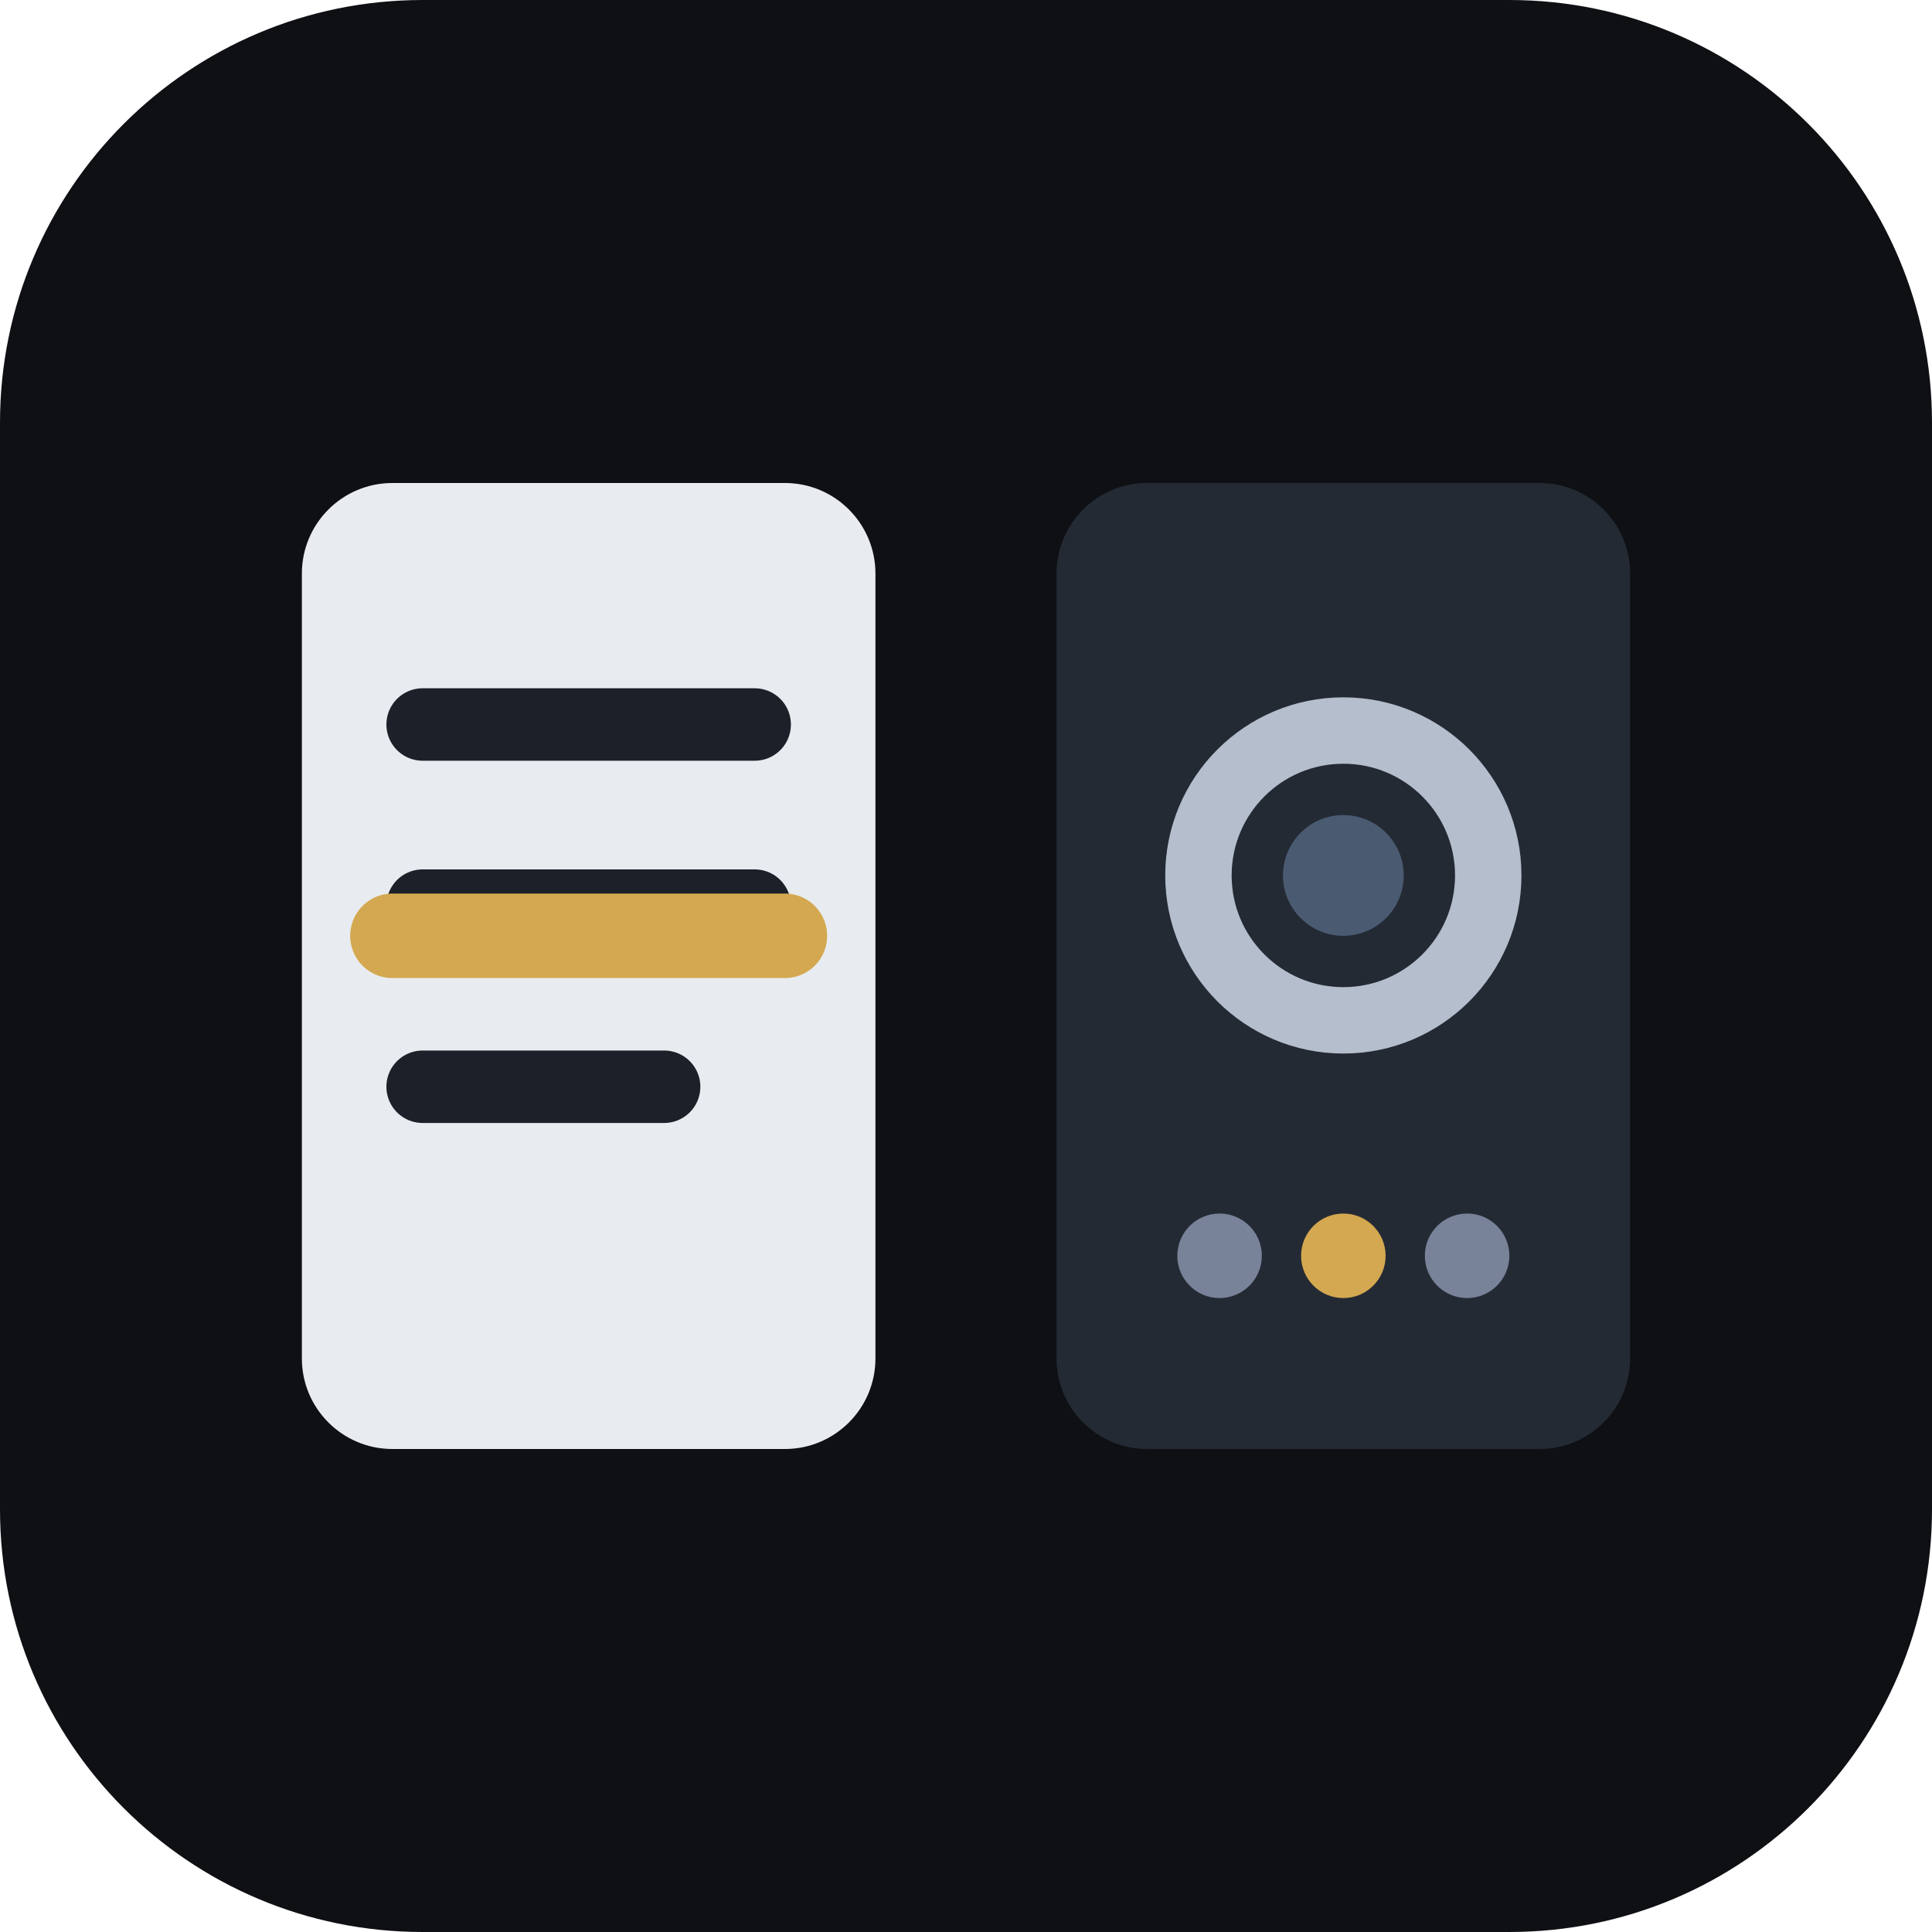
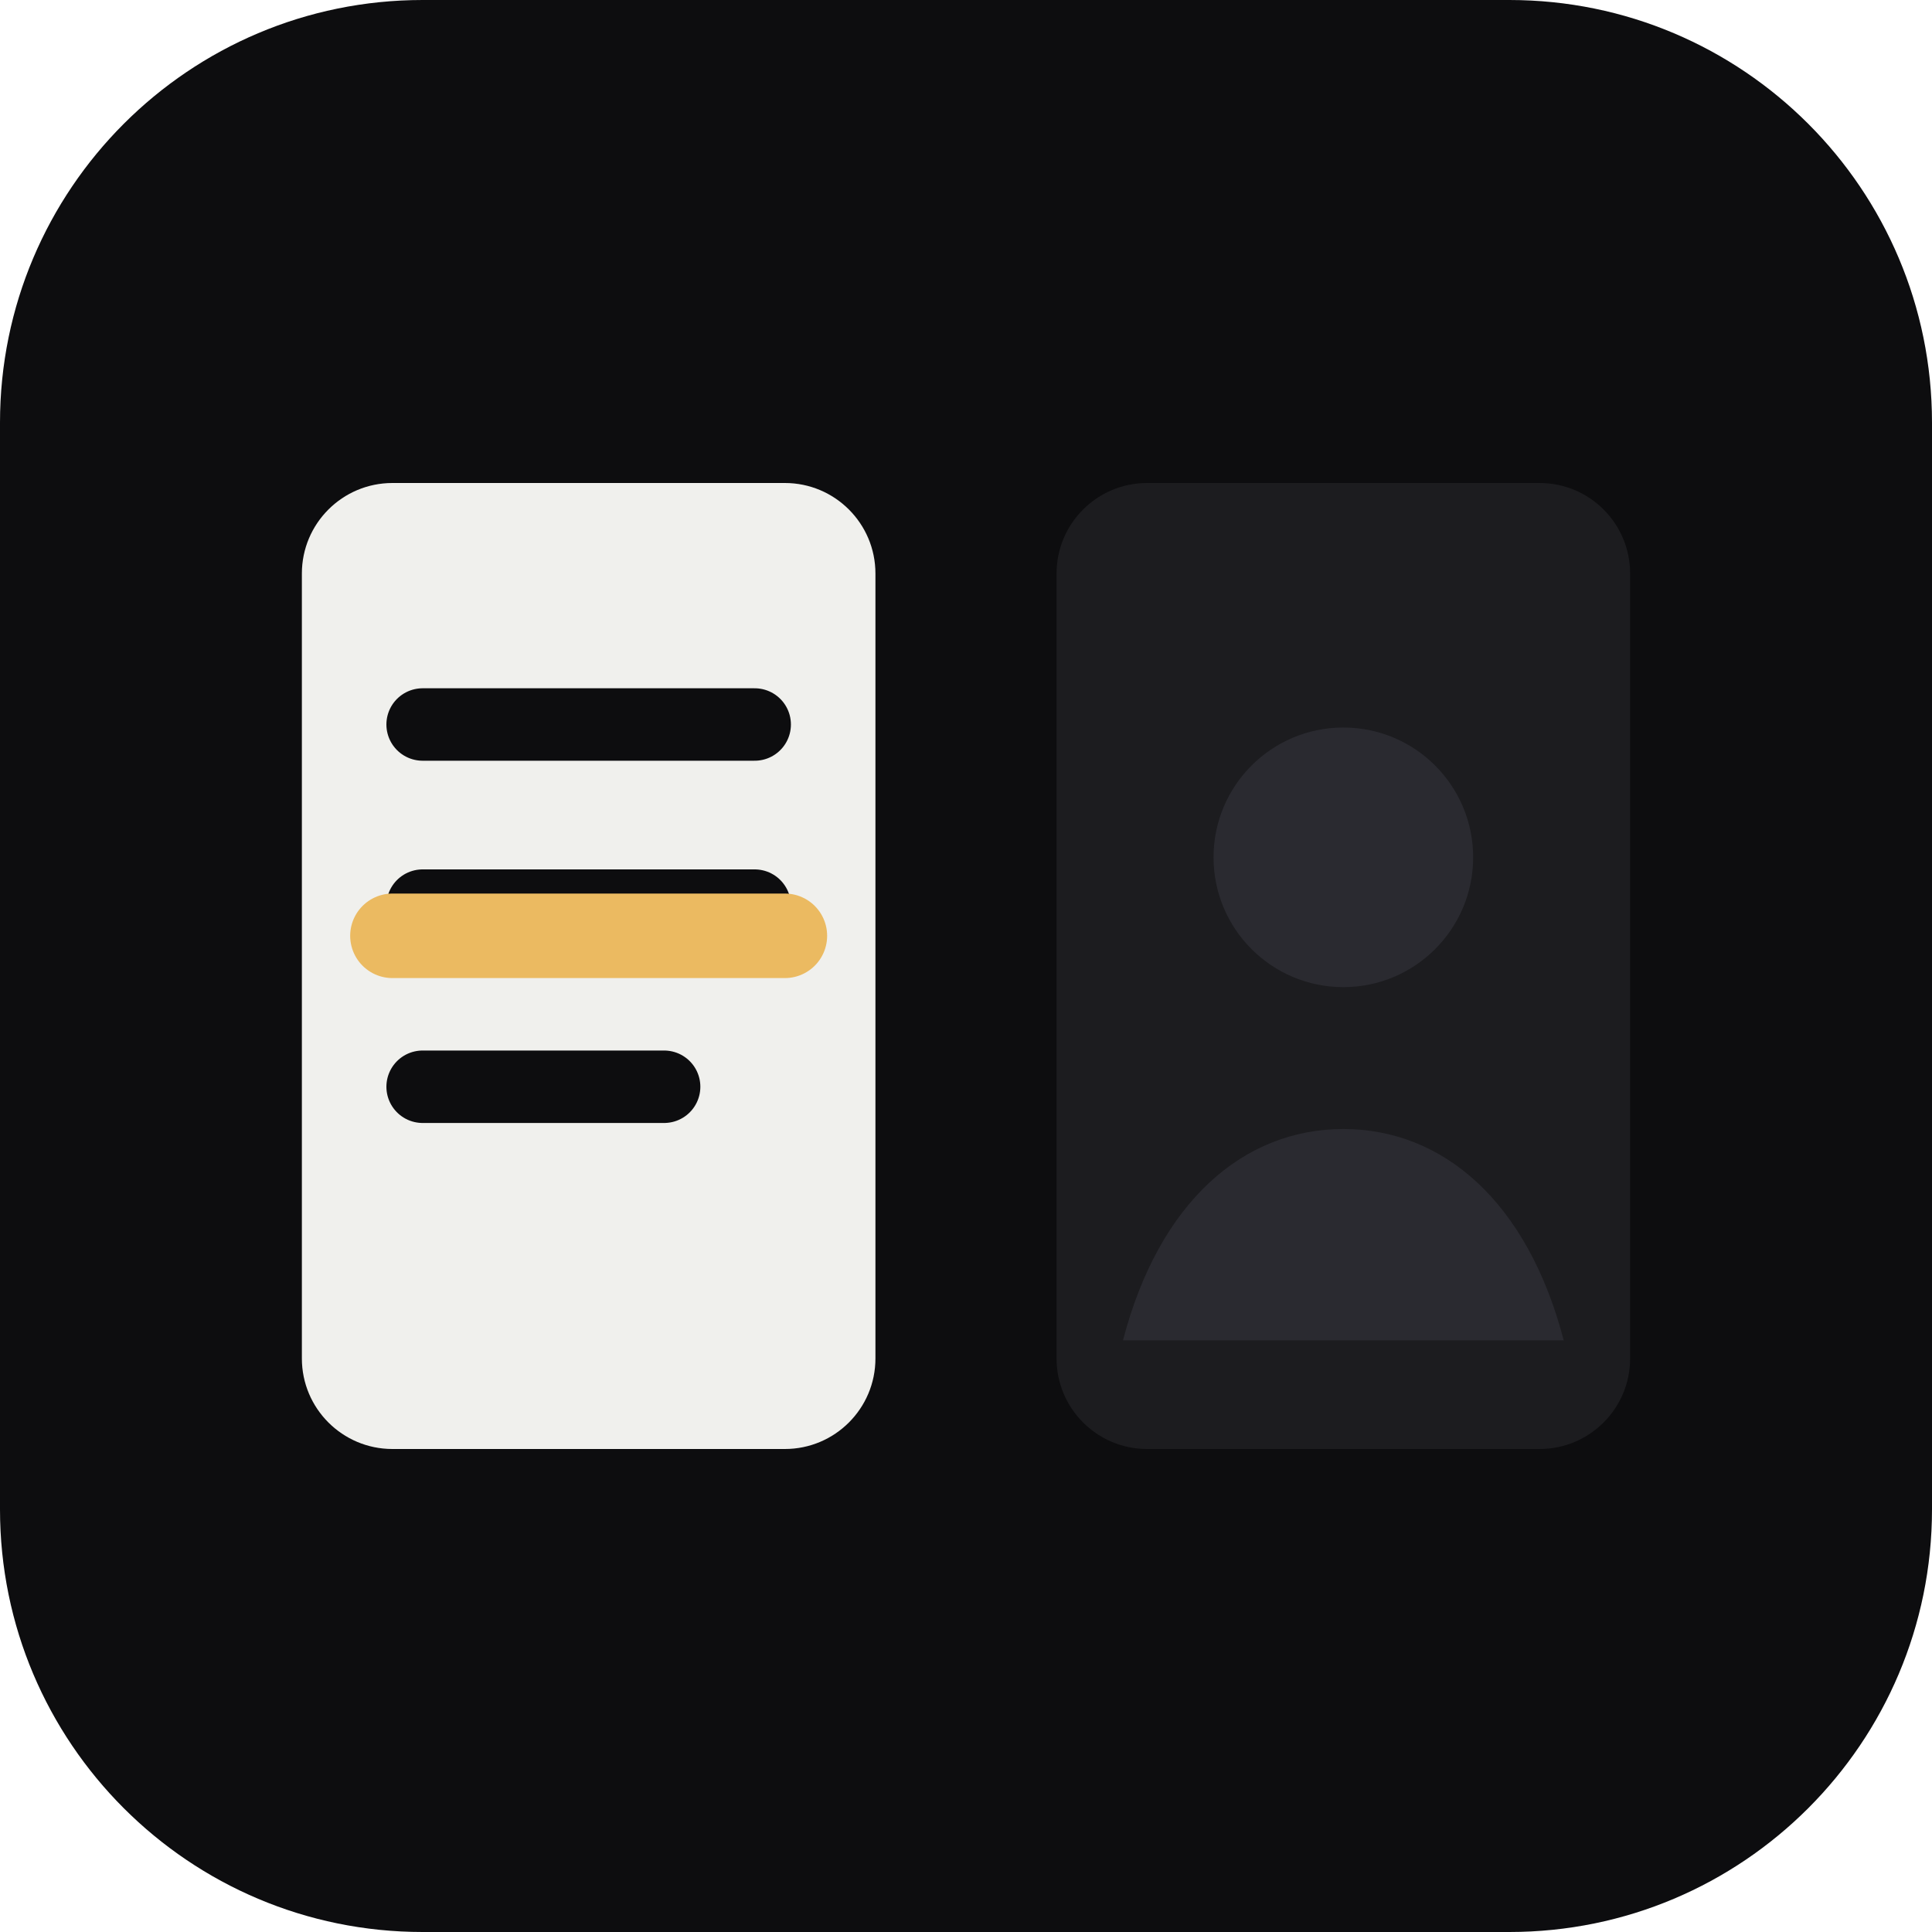
<svg xmlns="http://www.w3.org/2000/svg" viewBox="0 0 32 32" fill="none">
-   <rect width="32" height="32" rx="7" fill="#0e1014" />
-   <rect x="5" y="8" width="9.5" height="16" rx="1.5" fill="#e8ecf0" />
-   <rect x="17.5" y="8" width="9.5" height="16" rx="1.5" fill="#242a34" />
-   <path d="M7 12h5.5M7 15h5.5M7 18h4" stroke="#1c2028" stroke-width="1.2" stroke-linecap="round" />
-   <path d="M6.5 15.5h6.5" stroke="#d4a850" stroke-width="1.4" stroke-linecap="round" />
-   <circle cx="22.25" cy="14.5" r="2.4" stroke="#b4becd" stroke-width="1.1" />
-   <circle cx="22.25" cy="14.5" r="1" fill="#5a6e8c" fill-opacity="0.7" />
-   <circle cx="20.2" cy="20.8" r="0.7" fill="#788298" />
-   <circle cx="22.25" cy="20.8" r="0.7" fill="#d4a850" />
-   <circle cx="24.3" cy="20.8" r="0.7" fill="#788298" />
+   <rect width="32" height="32" rx="7" fill="#0D0D0F" />
+   <rect x="5" y="8" width="9.5" height="16" rx="1.5" fill="#F0F0ED" />
+   <rect x="17.5" y="8" width="9.5" height="16" rx="1.5" fill="#1C1C1F" />
+   <path d="M7 12h5.5M7 15h5.5M7 18h4" stroke="#0D0D0F" stroke-width="1.2" stroke-linecap="round" />
+   <path d="M6.5 15.5h6.5" stroke="#EBBA61" stroke-width="1.4" stroke-linecap="round" />
+   <circle cx="22.25" cy="14.2" r="2.15" fill="#2A2A30" />
+   <path d="M18.6 22.2c.6-2.3 2-3.5 3.65-3.5s3.05 1.2 3.65 3.5" fill="#2A2A30" />
</svg>
